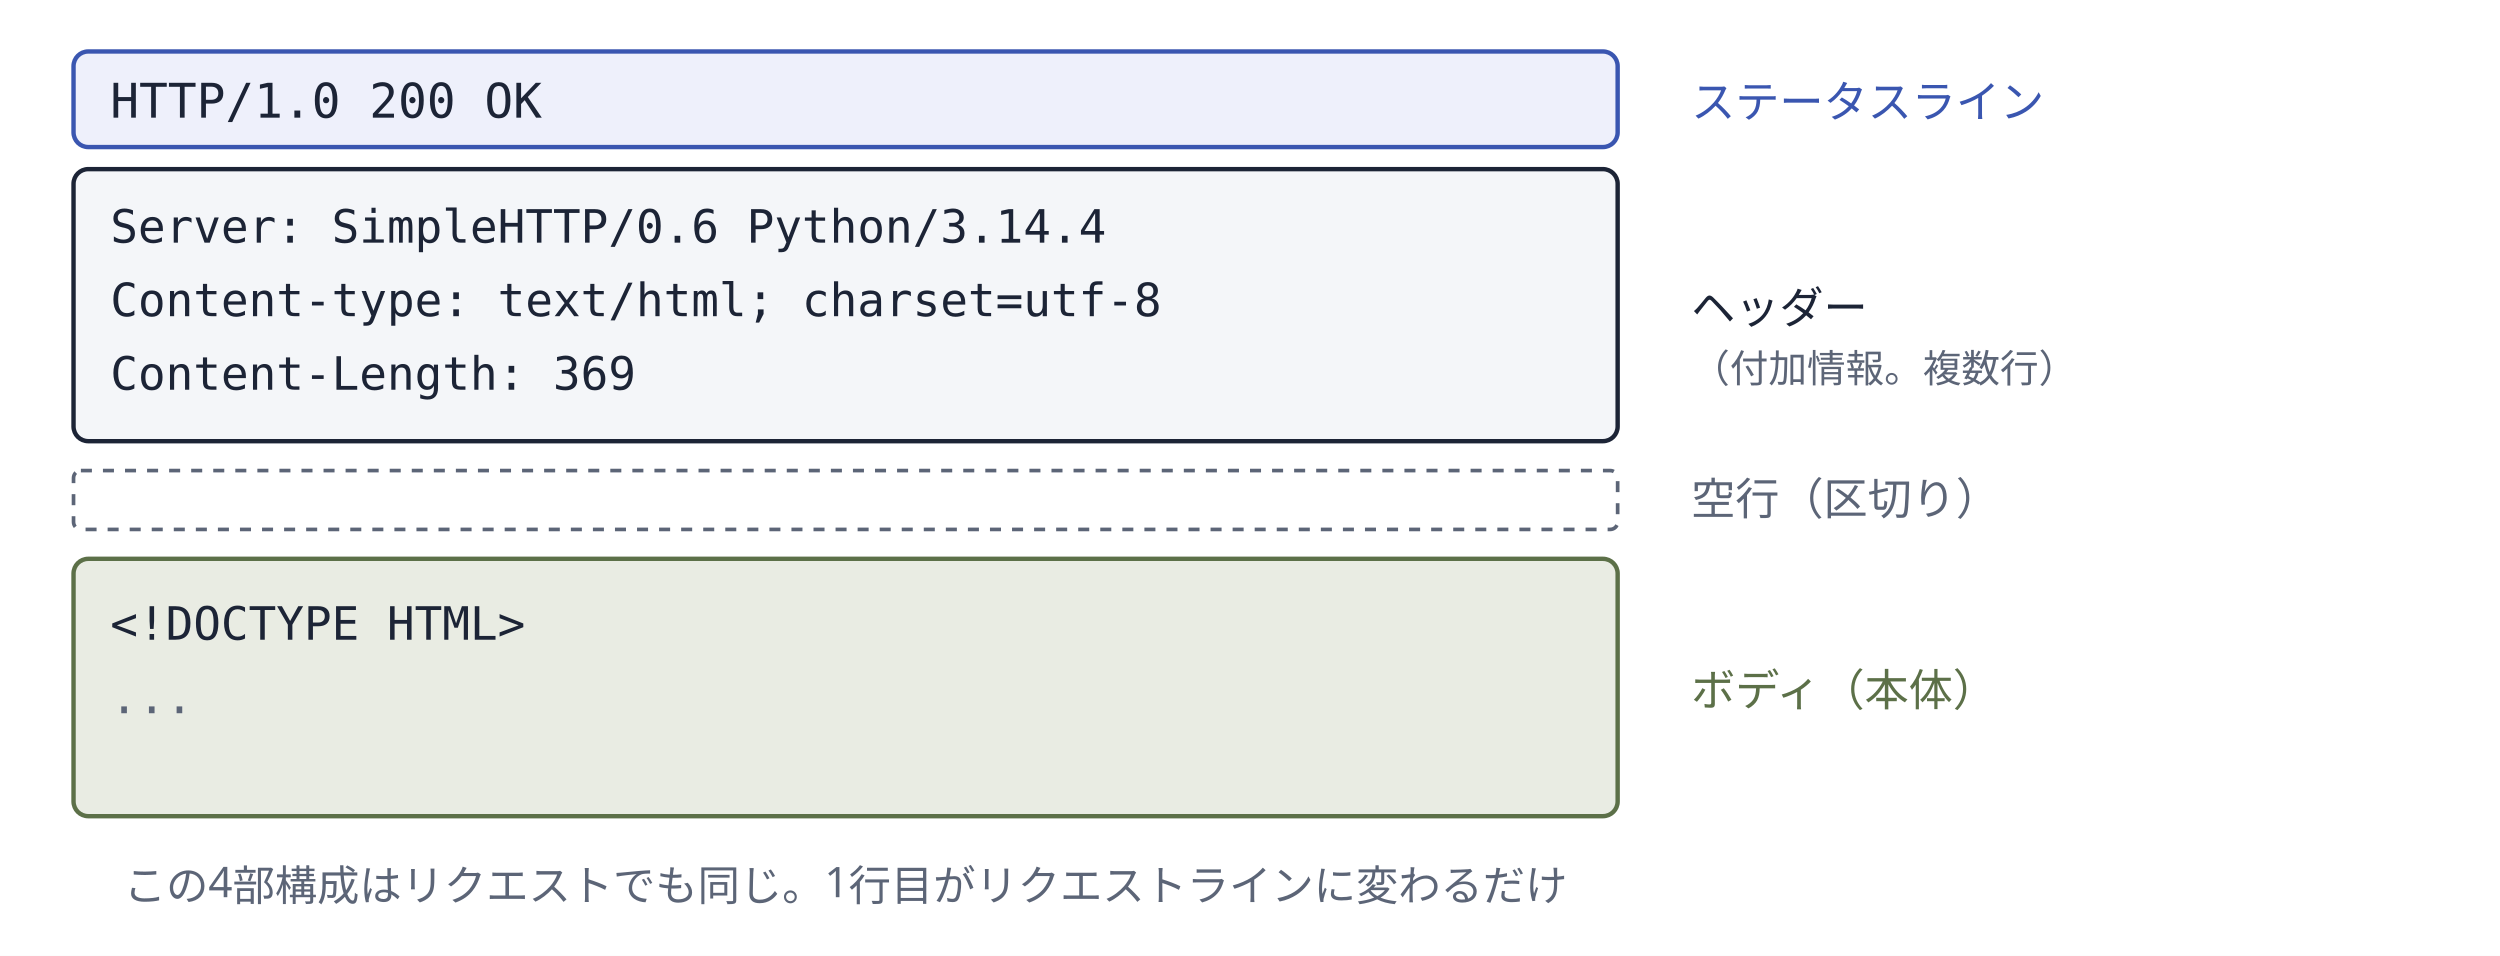
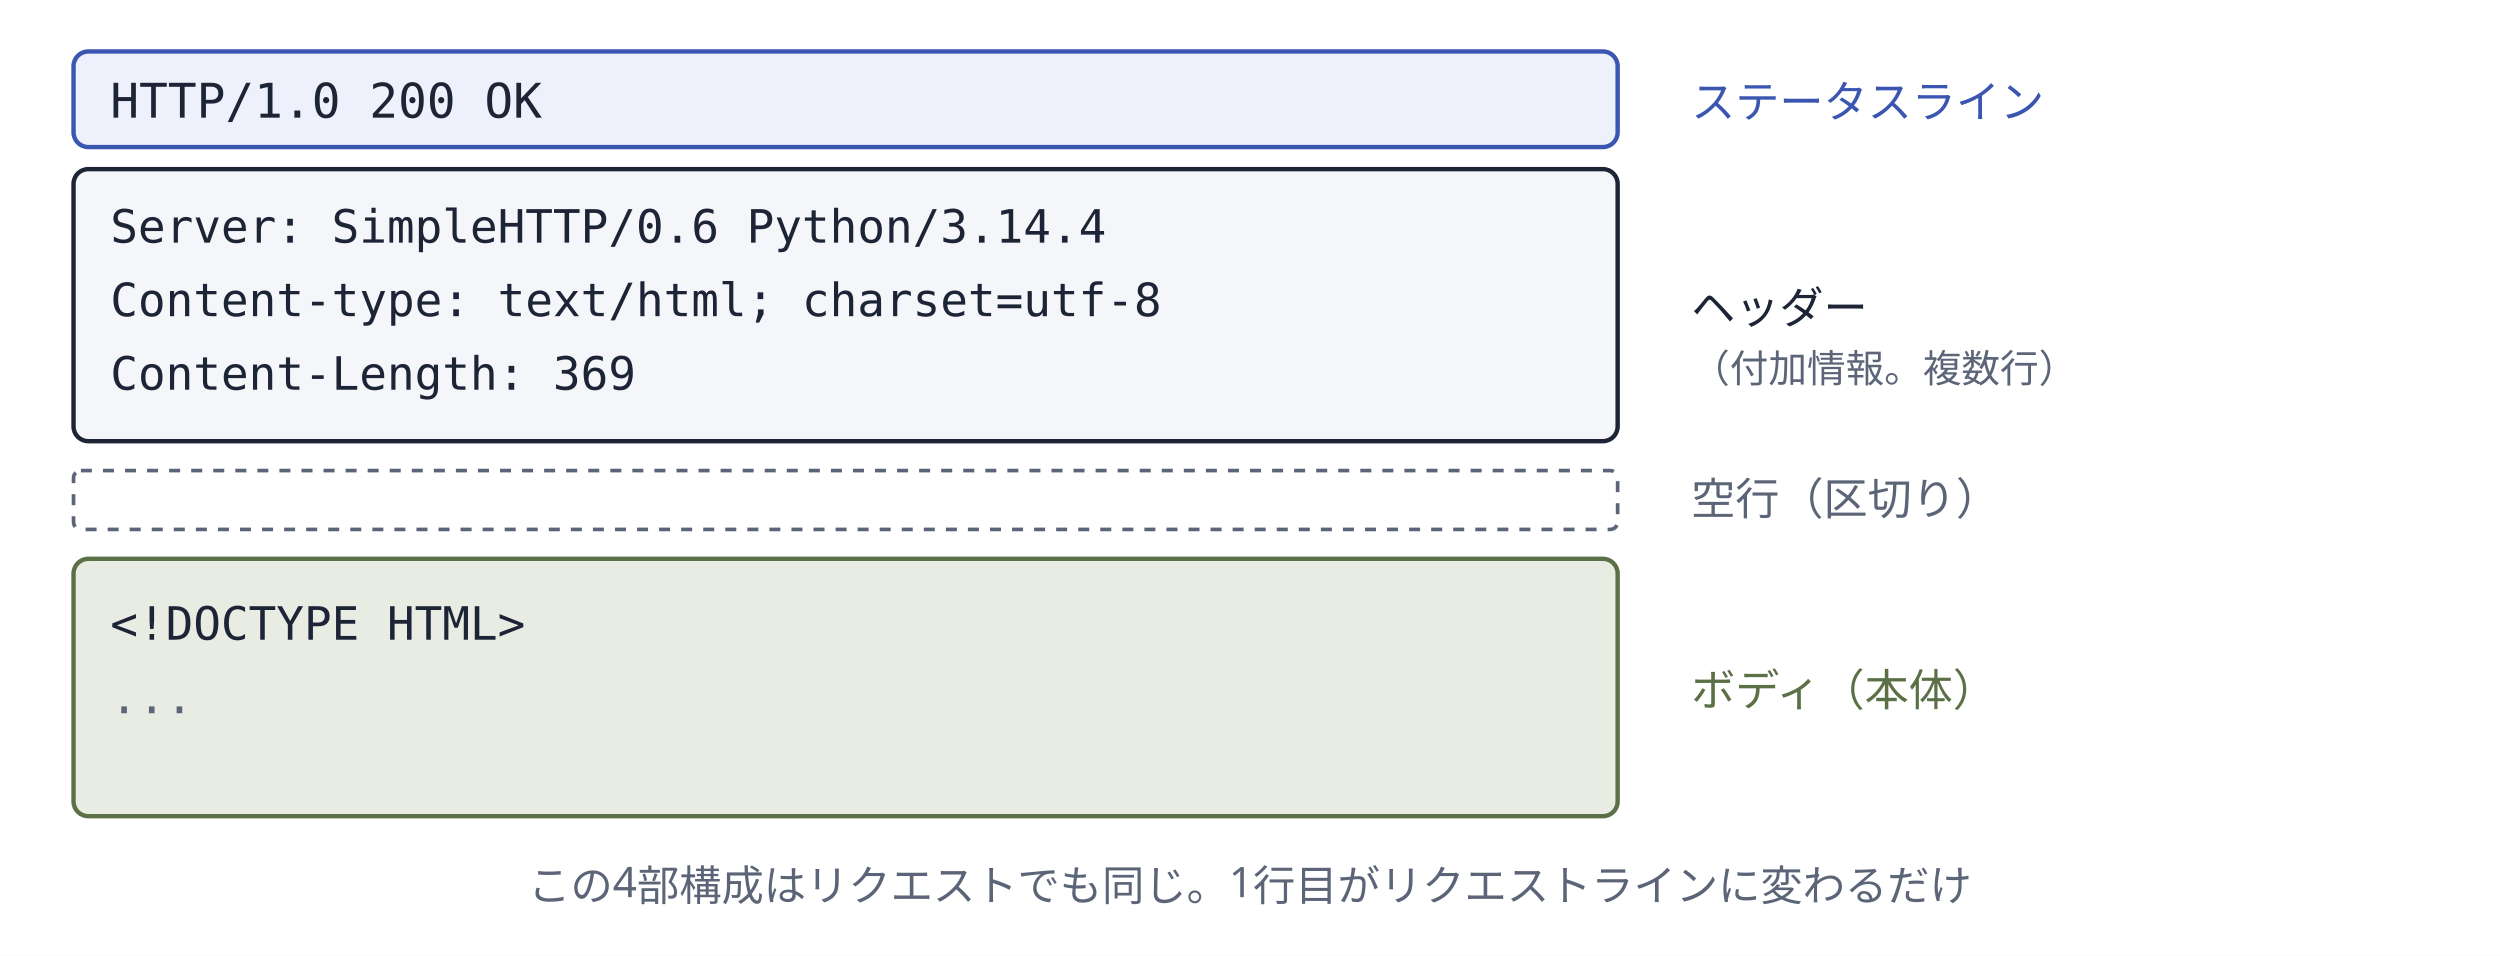
<svg xmlns="http://www.w3.org/2000/svg" viewBox="0 0 680 260" role="img" aria-label="実際のHTTPレスポンス例を、ステータスライン・ヘッダー・空行・ボディの4部構成に色分けして示す図">
  <rect width="680" height="260" fill="#ffffff" />
  <rect x="20" y="14" width="420" height="26" rx="4" fill="#eef0fb" stroke="#3a56b0" stroke-width="1.2" />
  <text x="30" y="32" font-family="ui-monospace, Menlo, monospace" font-size="13" fill="#1c2436">HTTP/1.0 200 OK</text>
  <text x="460" y="32" font-family="sans-serif" font-size="12" fill="#3a56b0">ステータスライン</text>
  <rect x="20" y="46" width="420" height="74" rx="4" fill="#f4f6f9" stroke="#1c2436" stroke-width="1.2" />
  <text x="30" y="66" font-family="ui-monospace, Menlo, monospace" font-size="12.5" fill="#1c2436">Server: SimpleHTTP/0.6 Python/3.14.4</text>
  <text x="30" y="86" font-family="ui-monospace, Menlo, monospace" font-size="12.5" fill="#1c2436">Content-type: text/html; charset=utf-8</text>
  <text x="30" y="106" font-family="ui-monospace, Menlo, monospace" font-size="12.5" fill="#1c2436">Content-Length: 369</text>
  <text x="460" y="88" font-family="sans-serif" font-size="12" fill="#1c2436">ヘッダー</text>
  <text x="460" y="104" font-family="sans-serif" font-size="10.5" fill="#5c6577">（付加情報。複数行）</text>
  <rect x="20" y="128" width="420" height="16" rx="2" fill="none" stroke="#5c6577" stroke-width="1" stroke-dasharray="3 3" />
  <text x="460" y="140" font-family="sans-serif" font-size="12" fill="#5c6577">空行（区切り）</text>
  <rect x="20" y="152" width="420" height="70" rx="4" fill="#e9ece3" stroke="#5c7048" stroke-width="1.2" />
  <text x="30" y="174" font-family="ui-monospace, Menlo, monospace" font-size="12.5" fill="#1c2436">&lt;!DOCTYPE HTML&gt;</text>
  <text x="30" y="194" font-family="ui-monospace, Menlo, monospace" font-size="12.5" fill="#5c6577">...</text>
  <text x="460" y="192" font-family="sans-serif" font-size="12" fill="#5c7048">ボディ（本体）</text>
-   <text x="230" y="245" text-anchor="middle" font-family="sans-serif" font-size="11.5" fill="#5c6577">この4部構成はリクエストでも同じ。1行目がリクエストラインに変わるだけ</text>
+   <text x="340" y="245" text-anchor="middle" font-family="sans-serif" font-size="11.5" fill="#5c6577">この4部構成はリクエストでも同じ。1行目がリクエストラインに変わるだけ</text>
</svg>
